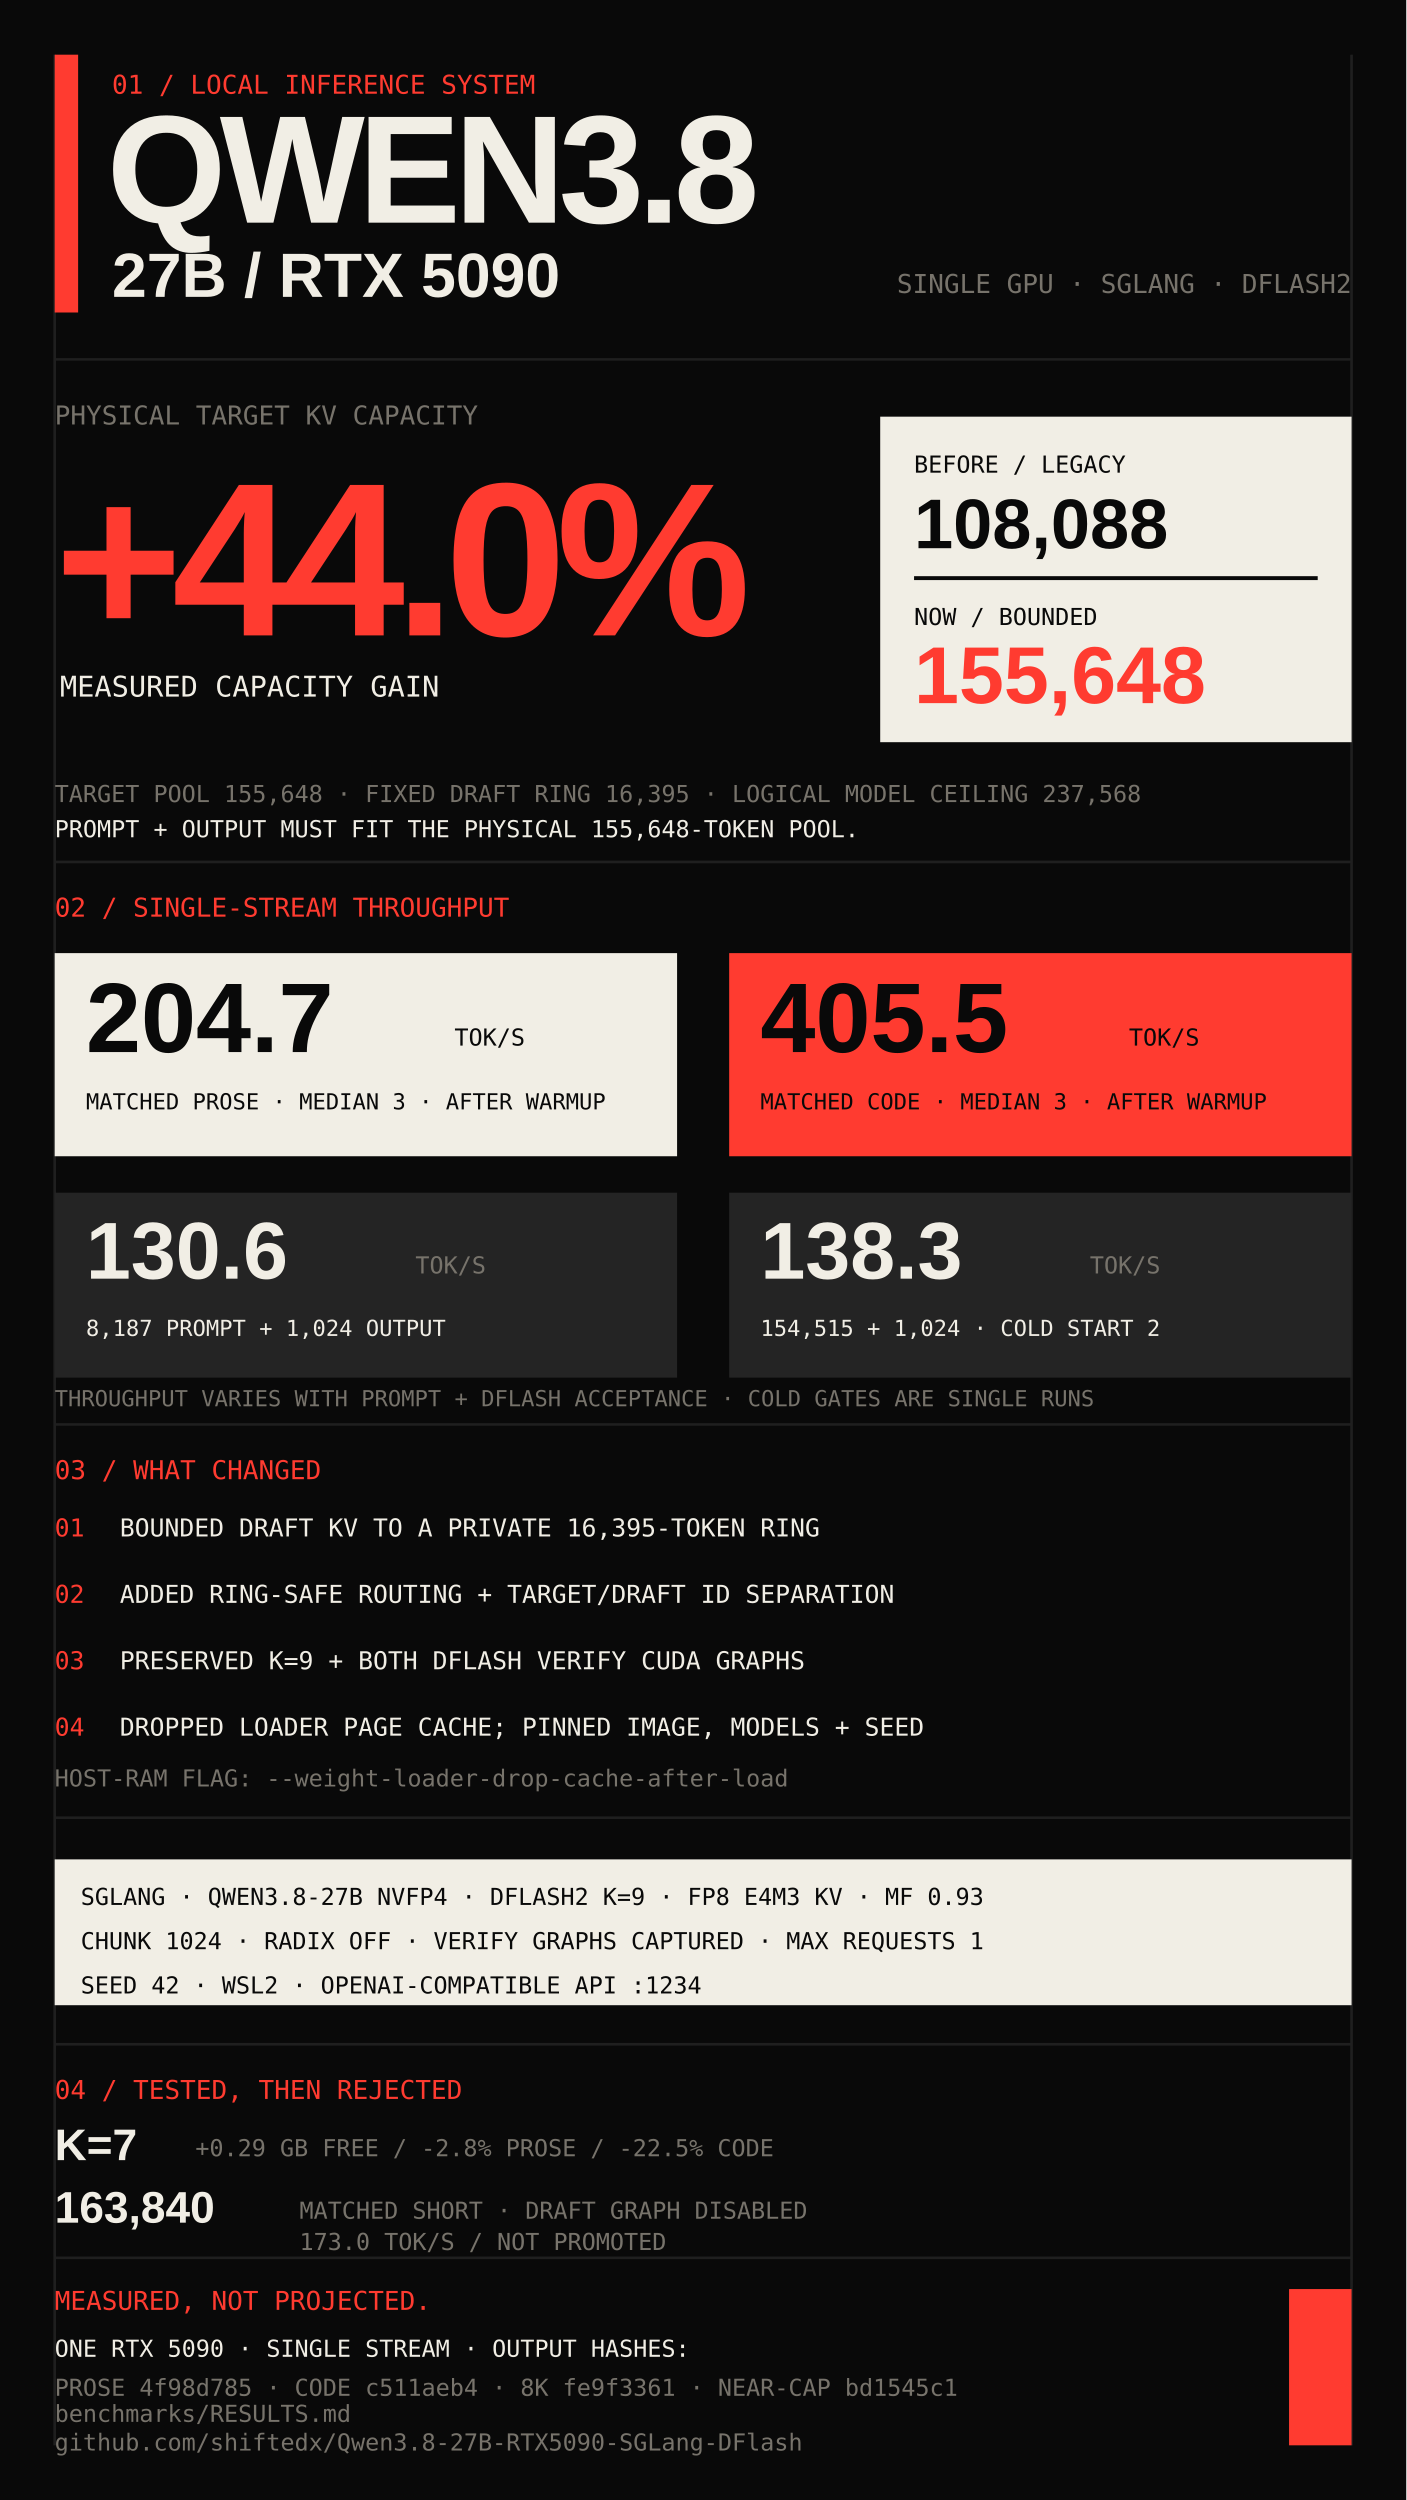
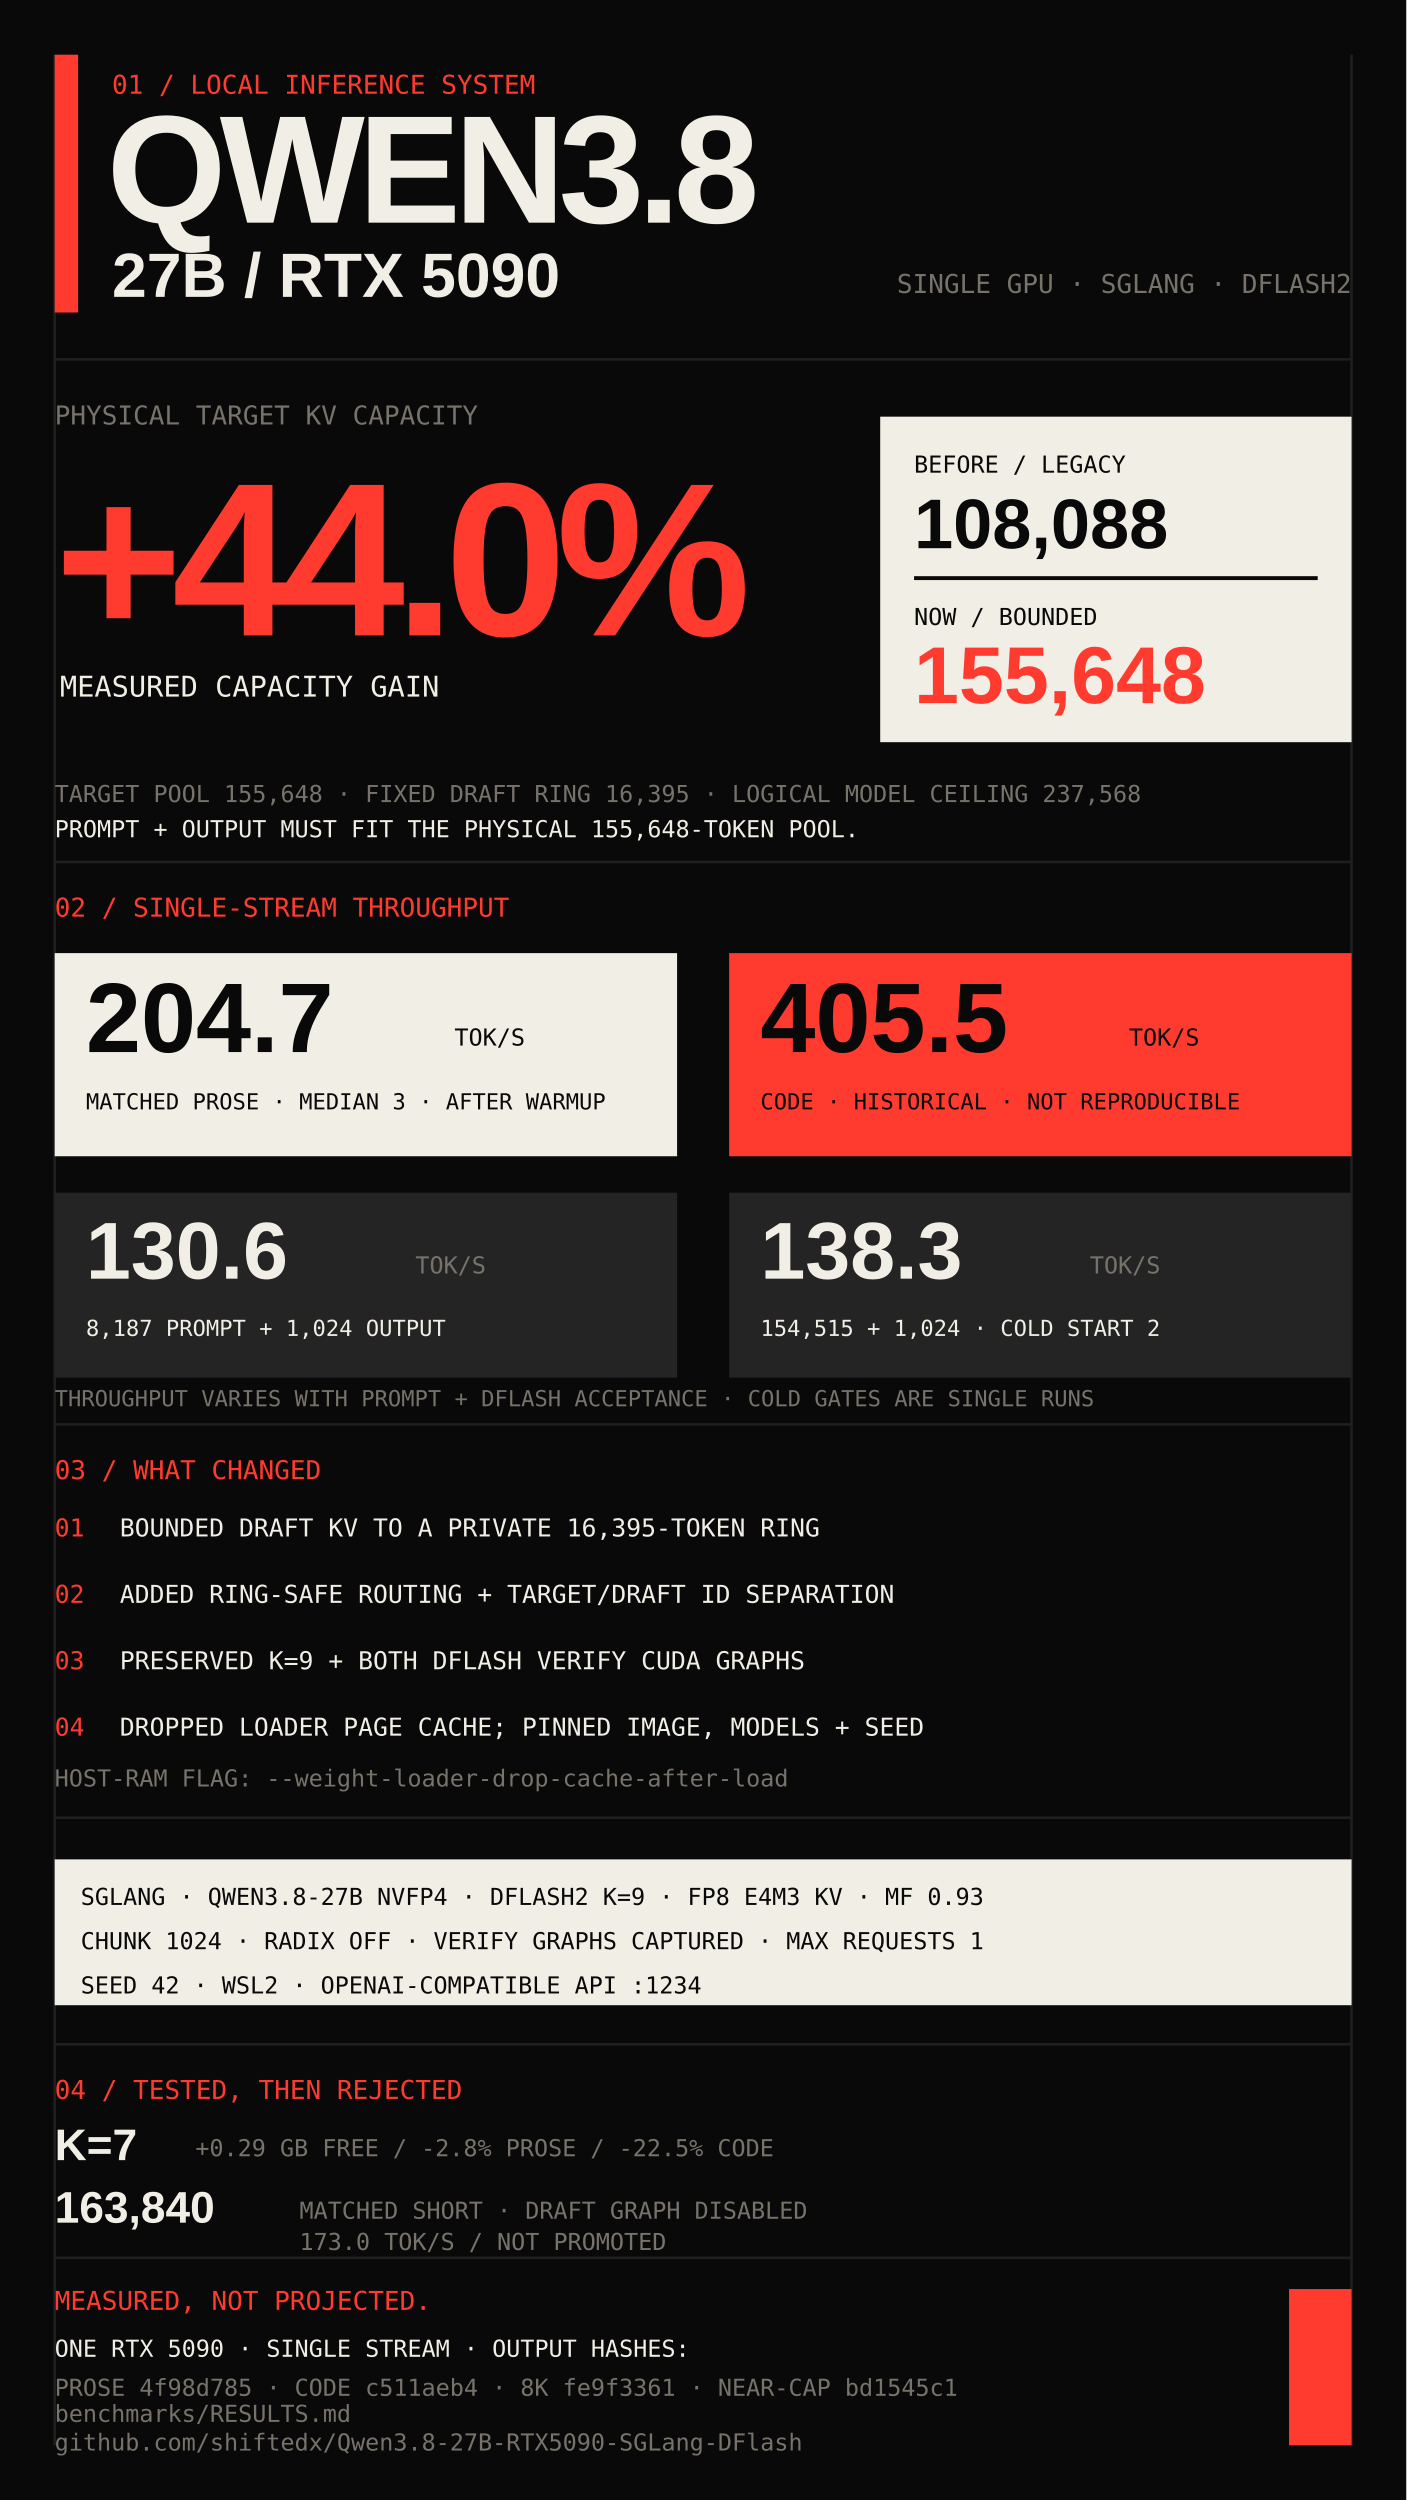
<svg xmlns="http://www.w3.org/2000/svg" width="1080" height="1920" viewBox="0 0 1080 1920">
  <style>
    .display { font-family: "Arial Narrow", "Bahnschrift Condensed", Arial, sans-serif; font-weight: 900; }
    .mono { font-family: "Cascadia Mono", Consolas, monospace; }
    .ivory { fill: #f1eee5; }
    .red { fill: #ff3b30; }
    .muted { fill: #77736b; }
    .rule { stroke: #242424; stroke-width: 2; }
  </style>
  <rect width="1080" height="1920" fill="#090909" />
  <g class="rule" opacity=".8">
    <line x1="42" y1="42" x2="42" y2="1878" />
    <line x1="1038" y1="42" x2="1038" y2="1878" />
    <line x1="42" y1="276" x2="1038" y2="276" />
    <line x1="42" y1="662" x2="1038" y2="662" />
    <line x1="42" y1="1094" x2="1038" y2="1094" />
    <line x1="42" y1="1396" x2="1038" y2="1396" />
    <line x1="42" y1="1570" x2="1038" y2="1570" />
    <line x1="42" y1="1734" x2="1038" y2="1734" />
  </g>
  <rect x="42" y="42" width="18" height="198" fill="#ff3b30" />
  <text x="86" y="72" class="mono red" font-size="20">01 / LOCAL INFERENCE SYSTEM</text>
  <text x="82" y="171" class="display ivory" font-size="118" letter-spacing="-5">QWEN3.8</text>
  <text x="86" y="228" class="display ivory" font-size="48">27B / RTX 5090</text>
  <text x="1038" y="225" text-anchor="end" class="mono muted" font-size="20">SINGLE GPU · SGLANG · DFLASH2</text>
  <text x="42" y="326" class="mono muted" font-size="20">PHYSICAL TARGET KV CAPACITY</text>
  <text x="42" y="488" class="display red" font-size="168" letter-spacing="-8">+44.0%</text>
  <text x="46" y="535" class="mono ivory" font-size="22">MEASURED CAPACITY GAIN</text>
  <rect x="676" y="320" width="362" height="250" fill="#f1eee5" />
  <text x="702" y="363" class="mono" fill="#090909" font-size="18">BEFORE / LEGACY</text>
  <text x="702" y="421" class="display" fill="#090909" font-size="54">108,088</text>
  <line x1="702" y1="444" x2="1012" y2="444" stroke="#090909" stroke-width="3" />
  <text x="702" y="480" class="mono" fill="#090909" font-size="18">NOW / BOUNDED</text>
  <text x="702" y="540" class="display" fill="#ff3b30" font-size="62">155,648</text>
  <text x="42" y="616" class="mono muted" font-size="18">TARGET POOL 155,648 · FIXED DRAFT RING 16,395 · LOGICAL MODEL CEILING 237,568</text>
  <text x="42" y="643" class="mono ivory" font-size="18">PROMPT + OUTPUT MUST FIT THE PHYSICAL 155,648-TOKEN POOL.</text>
  <text x="42" y="704" class="mono red" font-size="20">02 / SINGLE-STREAM THROUGHPUT</text>
  <g>
    <rect x="42" y="732" width="478" height="156" fill="#f1eee5" />
    <text x="66" y="808" class="display" fill="#090909" font-size="76">204.7</text>
    <text x="349" y="803" class="mono" fill="#090909" font-size="18">TOK/S</text>
    <text x="66" y="852" class="mono" fill="#090909" font-size="17">MATCHED PROSE · MEDIAN 3 · AFTER WARMUP</text>
    <rect x="560" y="732" width="478" height="156" fill="#ff3b30" />
    <text x="584" y="808" class="display" fill="#090909" font-size="76">405.5</text>
    <text x="867" y="803" class="mono" fill="#090909" font-size="18">TOK/S</text>
-     <text x="584" y="852" class="mono" fill="#090909" font-size="17">MATCHED CODE · MEDIAN 3 · AFTER WARMUP</text>
+     <text x="584" y="852" class="mono" fill="#090909" font-size="17">CODE · HISTORICAL · NOT REPRODUCIBLE</text>
    <rect x="42" y="916" width="478" height="142" fill="#242424" />
    <text x="66" y="982" class="display ivory" font-size="62">130.6</text>
    <text x="319" y="978" class="mono muted" font-size="18">TOK/S</text>
    <text x="66" y="1026" class="mono ivory" font-size="17">8,187 PROMPT + 1,024 OUTPUT</text>
    <rect x="560" y="916" width="478" height="142" fill="#242424" />
    <text x="584" y="982" class="display ivory" font-size="62">138.3</text>
    <text x="837" y="978" class="mono muted" font-size="18">TOK/S</text>
    <text x="584" y="1026" class="mono ivory" font-size="17">154,515 + 1,024 · COLD START 2</text>
  </g>
  <text x="42" y="1080" class="mono muted" font-size="17">THROUGHPUT VARIES WITH PROMPT + DFLASH ACCEPTANCE · COLD GATES ARE SINGLE RUNS</text>
  <text x="42" y="1136" class="mono red" font-size="20">03 / WHAT CHANGED</text>
  <g class="mono" font-size="19">
    <text x="42" y="1180" class="red">01</text>
    <text x="92" y="1180" class="ivory">BOUNDED DRAFT KV TO A PRIVATE 16,395-TOKEN RING</text>
    <text x="42" y="1231" class="red">02</text>
    <text x="92" y="1231" class="ivory">ADDED RING-SAFE ROUTING + TARGET/DRAFT ID SEPARATION</text>
    <text x="42" y="1282" class="red">03</text>
    <text x="92" y="1282" class="ivory">PRESERVED K=9 + BOTH DFLASH VERIFY CUDA GRAPHS</text>
    <text x="42" y="1333" class="red">04</text>
    <text x="92" y="1333" class="ivory">DROPPED LOADER PAGE CACHE; PINNED IMAGE, MODELS + SEED</text>
  </g>
  <text x="42" y="1372" class="mono muted" font-size="18">HOST-RAM FLAG: --weight-loader-drop-cache-after-load</text>
  <rect x="42" y="1428" width="996" height="112" fill="#f1eee5" />
  <text x="62" y="1463" class="mono" fill="#090909" font-size="18">SGLANG · QWEN3.8-27B NVFP4 · DFLASH2 K=9 · FP8 E4M3 KV · MF 0.93</text>
  <text x="62" y="1497" class="mono" fill="#090909" font-size="18">CHUNK 1024 · RADIX OFF · VERIFY GRAPHS CAPTURED · MAX REQUESTS 1</text>
  <text x="62" y="1531" class="mono" fill="#090909" font-size="18">SEED 42 · WSL2 · OPENAI-COMPATIBLE API :1234</text>
  <text x="42" y="1612" class="mono red" font-size="20">04 / TESTED, THEN REJECTED</text>
  <text x="42" y="1659" class="display ivory" font-size="34">K=7</text>
  <text x="150" y="1656" class="mono muted" font-size="18">+0.29 GB FREE / -2.8% PROSE / -22.5% CODE</text>
  <text x="42" y="1707" class="display ivory" font-size="34">163,840</text>
  <text x="230" y="1704" class="mono muted" font-size="18">MATCHED SHORT · DRAFT GRAPH DISABLED</text>
  <text x="230" y="1728" class="mono muted" font-size="18">173.0 TOK/S / NOT PROMOTED</text>
  <text x="42" y="1774" class="mono red" font-size="20">MEASURED, NOT PROJECTED.</text>
  <text x="42" y="1810" class="mono ivory" font-size="18">ONE RTX 5090 · SINGLE STREAM · OUTPUT HASHES:</text>
  <text x="42" y="1840" class="mono muted" font-size="18">PROSE 4f98d785 · CODE c511aeb4 · 8K fe9f3361 · NEAR-CAP bd1545c1</text>
  <text x="42" y="1860" class="mono muted" font-size="18">benchmarks/RESULTS.md</text>
  <text x="42" y="1882" class="mono muted" font-size="18">github.com/shiftedx/Qwen3.8-27B-RTX5090-SGLang-DFlash</text>
  <rect x="990" y="1758" width="48" height="120" fill="#ff3b30" />
</svg>
